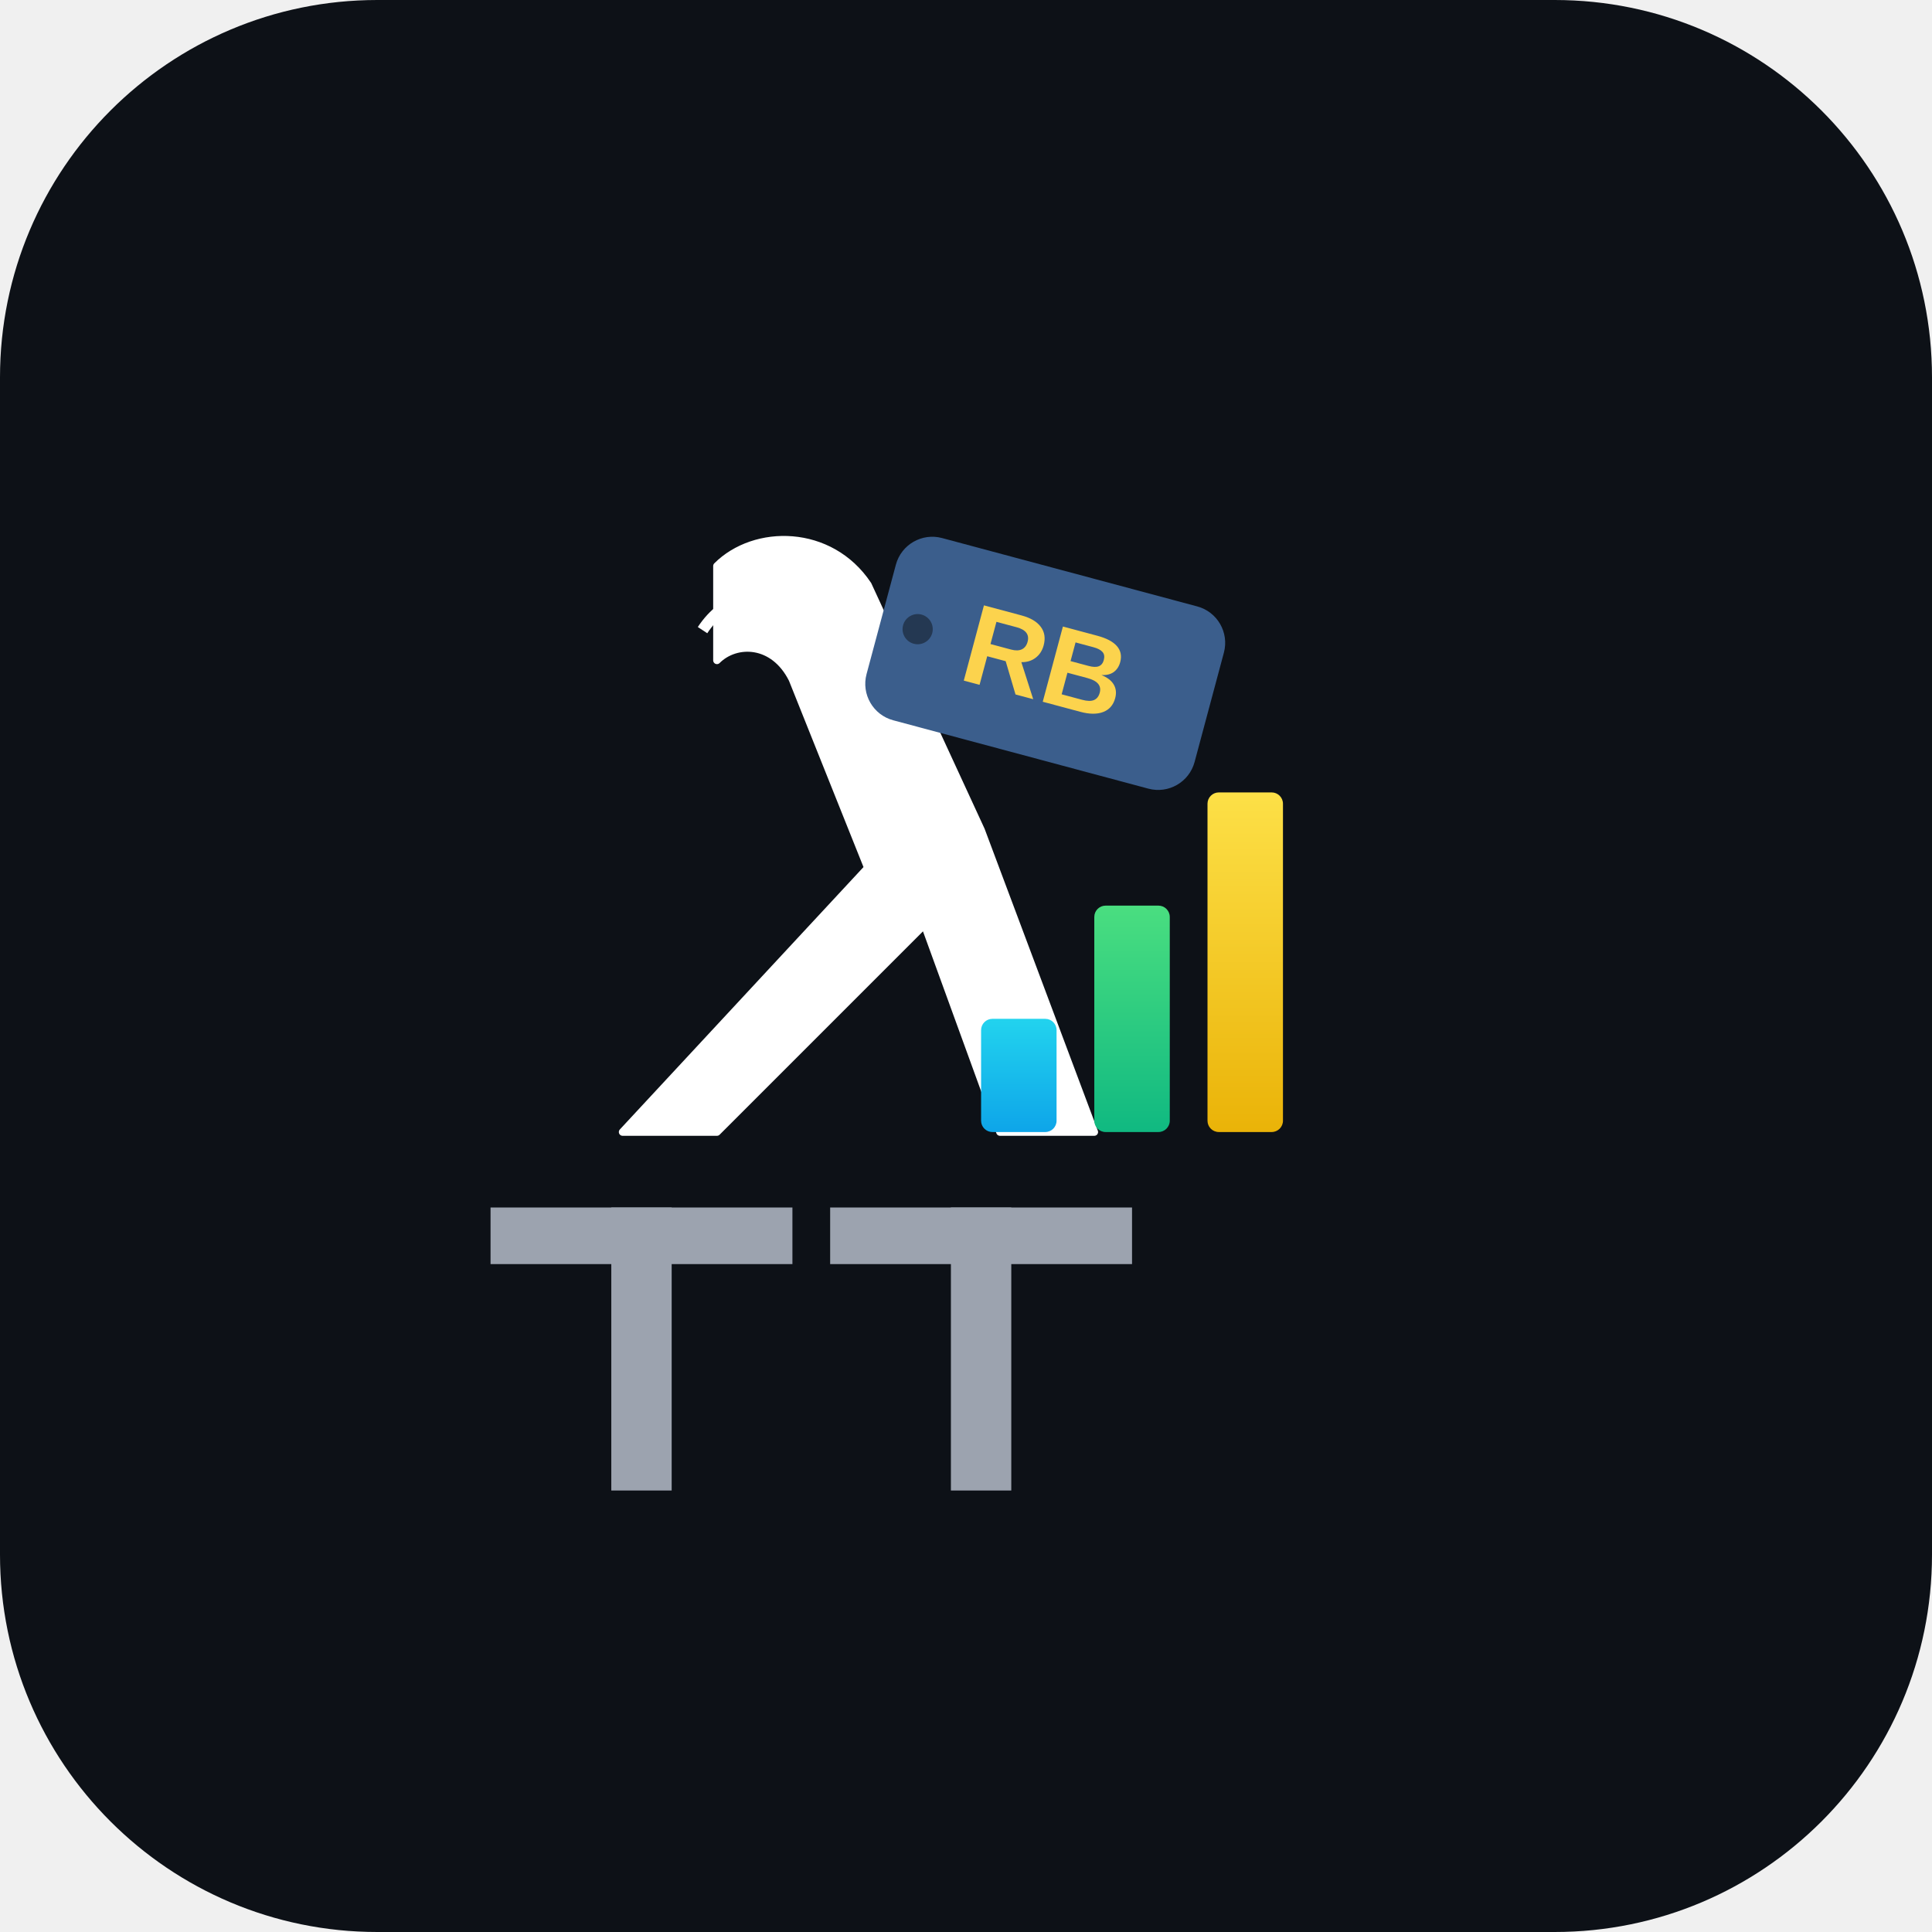
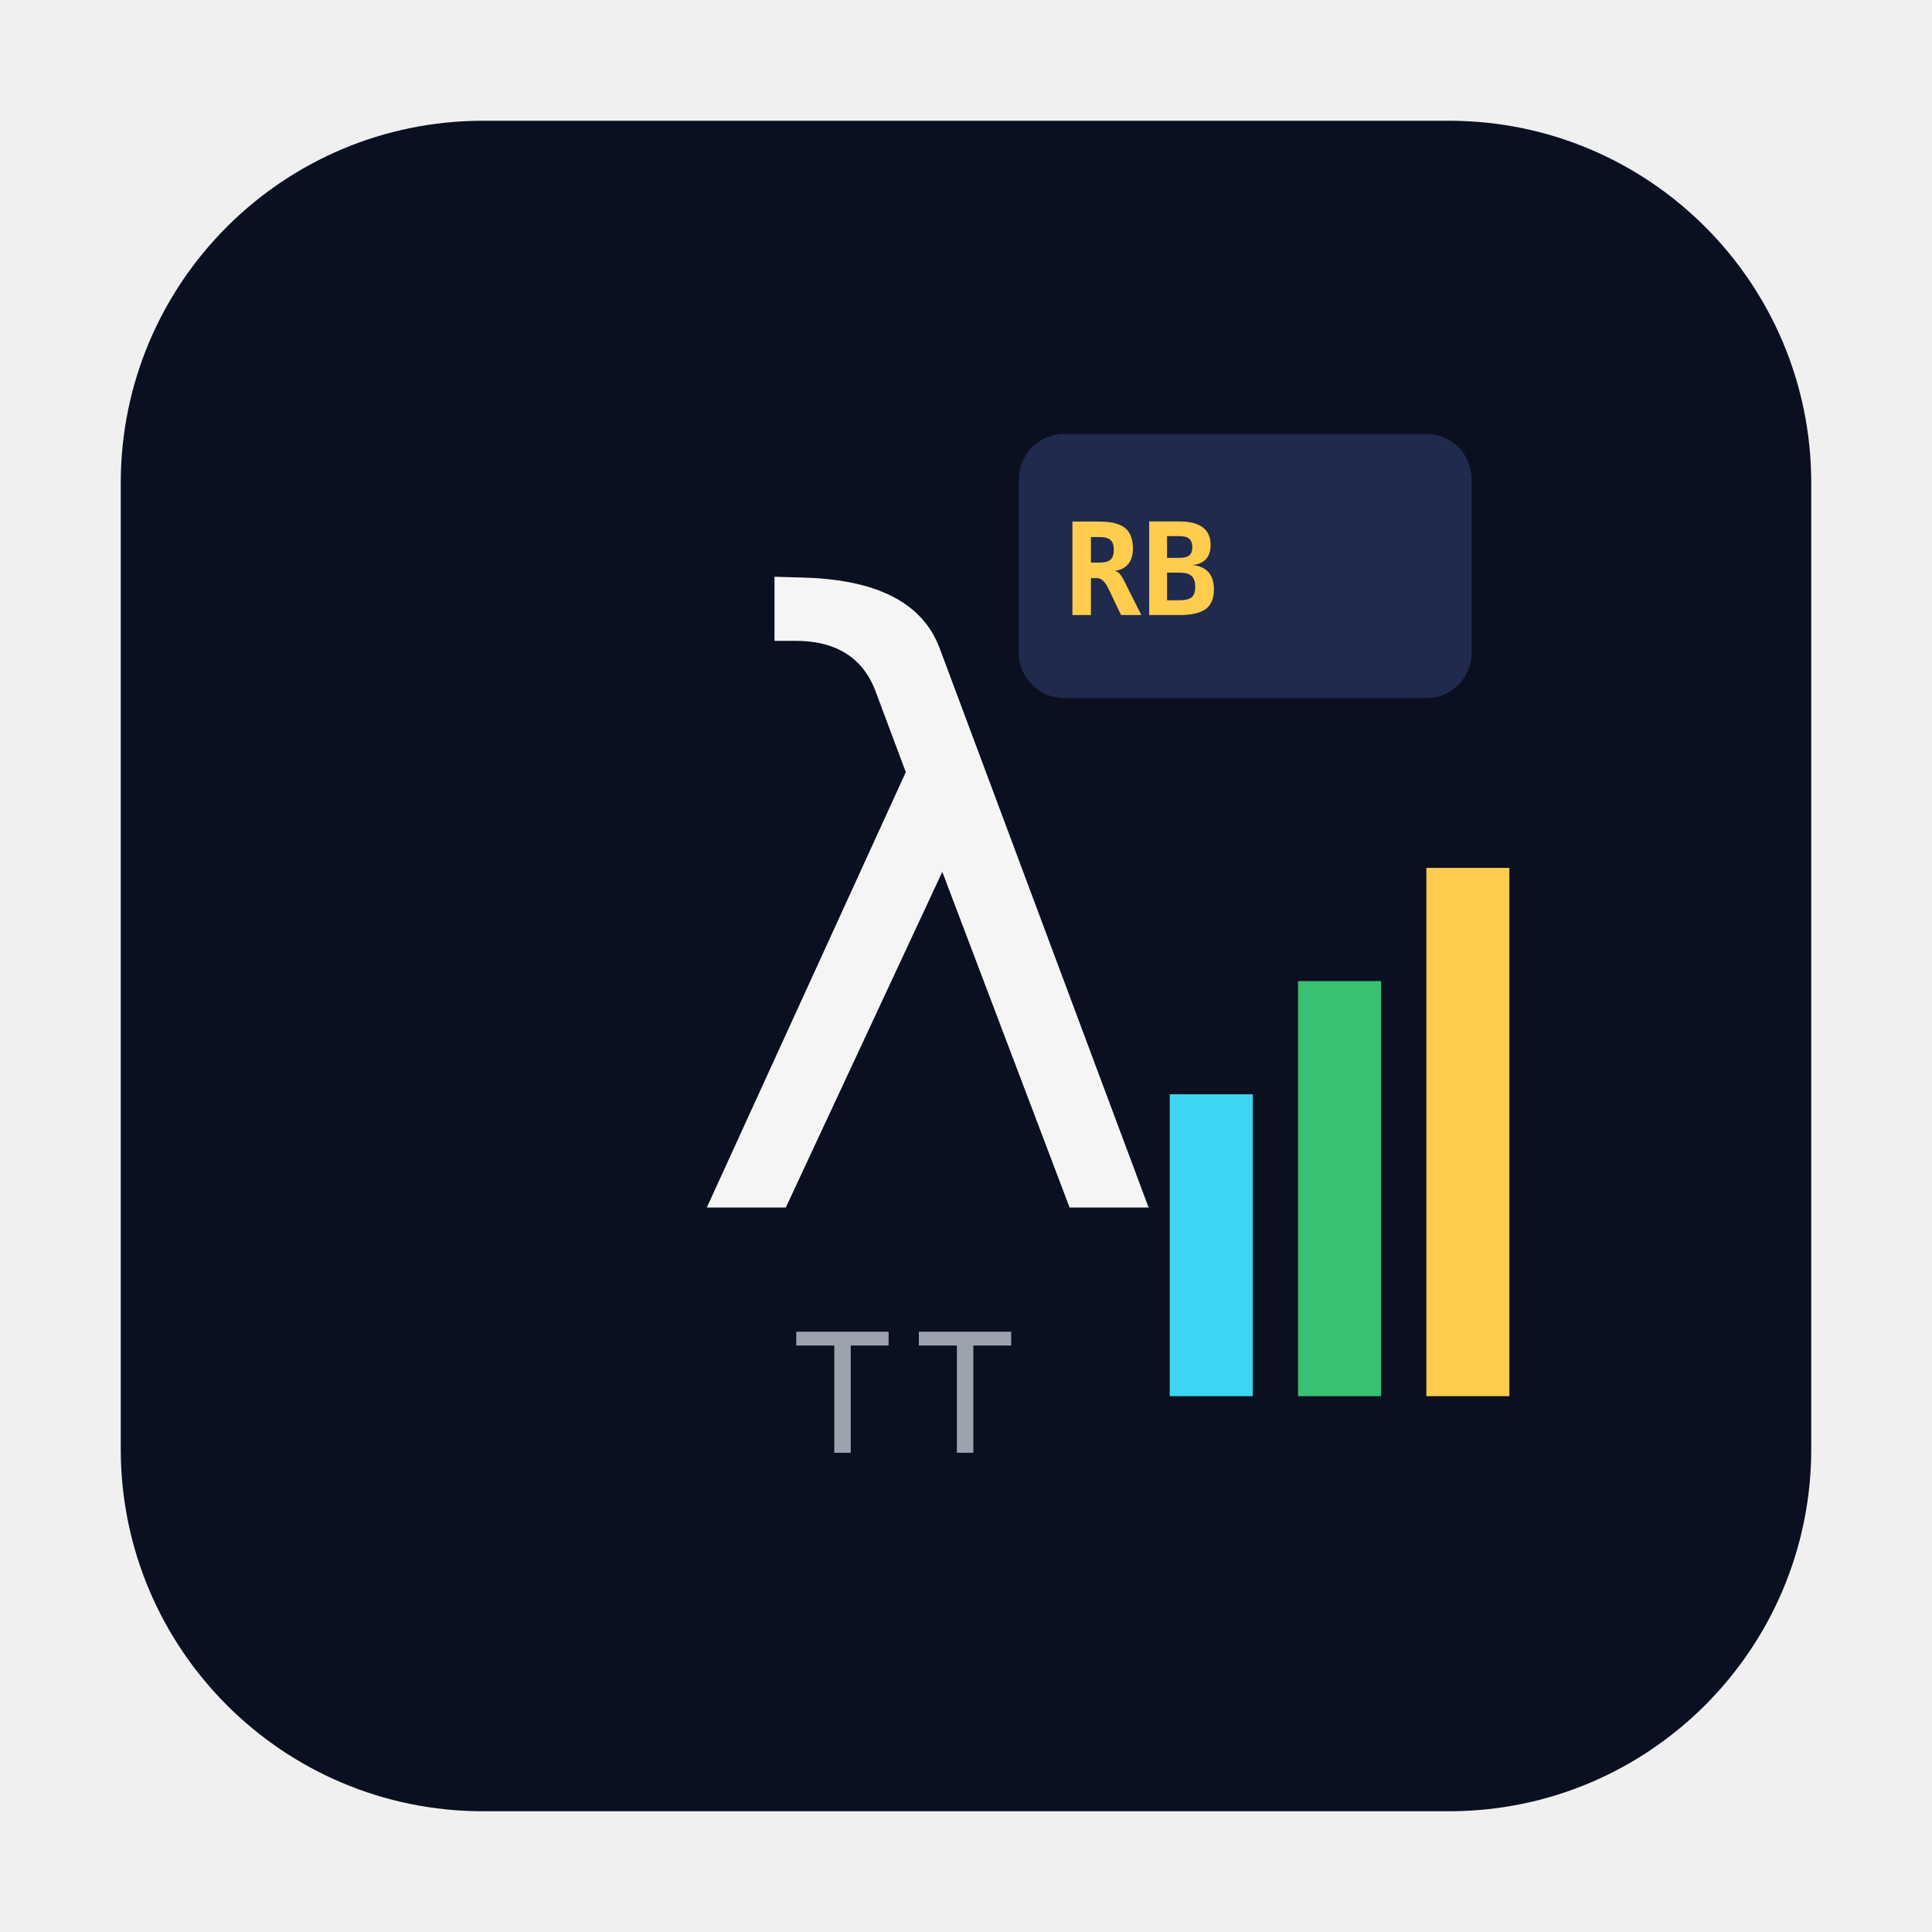
<svg xmlns="http://www.w3.org/2000/svg" width="512" height="512" viewBox="0 0 512 512">
-   <defs>
-     <linearGradient id="grad1" x1="0%" y1="0%" x2="0%" y2="100%">
-       <stop offset="0%" style="stop-color:#22d3ee;stop-opacity:1" />
-       <stop offset="100%" style="stop-color:#0ea5e9;stop-opacity:1" />
-     </linearGradient>
-     <linearGradient id="grad2" x1="0%" y1="0%" x2="0%" y2="100%">
-       <stop offset="0%" style="stop-color:#4ade80;stop-opacity:1" />
-       <stop offset="100%" style="stop-color:#10b981;stop-opacity:1" />
-     </linearGradient>
-     <linearGradient id="grad3" x1="0%" y1="0%" x2="0%" y2="100%">
-       <stop offset="0%" style="stop-color:#fde047;stop-opacity:1" />
-       <stop offset="100%" style="stop-color:#eab308;stop-opacity:1" />
-     </linearGradient>
-   </defs>
-   <rect x="0" y="0" width="512" height="512" rx="100" ry="100" fill="#0d1117" />
-   <g transform="translate(130, 120) scale(1.0)">
-     <g fill="#9ca3af">
-       <rect x="0" y="200" width="80" height="15" />
-       <rect x="32" y="200" width="16" height="75" />
-       <rect x="90" y="200" width="80" height="15" />
-       <rect x="122" y="200" width="16" height="75" />
-     </g>
-     <path d="M 60 30               C 70 20, 90 20, 100 35               L 130 100               L 160 180               L 135 180               L 115 125               L 60 180               L 35 180               L 100 110               L 80 60               C 75 50, 65 50, 60 55 Z" fill="white" stroke="white" stroke-width="2" stroke-linejoin="round" />
-     <g transform="translate(130, 80)">
-       <rect x="0" y="70" width="20" height="30" rx="3" fill="url(#grad1)" />
-       <rect x="30" y="40" width="20" height="60" rx="3" fill="url(#grad2)" />
-       <rect x="60" y="10" width="20" height="90" rx="3" fill="url(#grad3)" />
-     </g>
-     <g transform="translate(110, 20) rotate(15)">
-       <path d="M -20 25 Q -40 25, -45 40" stroke="white" stroke-width="3" fill="none" />
-       <rect x="0" y="0" width="90" height="50" rx="10" fill="#3b5e8c" />
-       <circle cx="10" cy="25" r="4" fill="#0d1117" opacity="0.5" />
-       <text x="45" y="35" font-family="Arial, Helvetica, sans-serif" font-weight="bold" font-size="30" text-anchor="middle" fill="#fcd34d">RB</text>
-     </g>
-   </g>
+   <rect x="32" y="32" width="448" height="448" rx="96" ry="96" fill="#0b1020" />
+   <text x="180" y="320" font-family="Iosevka, Menlo, Consolas, monospace" font-size="220" fill="#f5f5f5">λ</text>
+   <rect x="270" y="115" width="120" height="70" rx="12" ry="12" fill="#1f2a4d" />
+   <text x="282" y="163" font-family="Iosevka, Menlo, Consolas, monospace" font-weight="600" font-size="34" fill="#ffcc4d">RB</text>
+   <rect x="310" y="290" width="22" height="80" fill="#3dd5f3" />
+   <rect x="344" y="260" width="22" height="110" fill="#38c172" />
+   <rect x="378" y="230" width="22" height="140" fill="#ffcc4d" />
+   <text x="210" y="385" font-family="Iosevka, Menlo, Consolas, monospace" font-size="44" letter-spacing="6" fill="#9ca3af">TT</text>
</svg>
